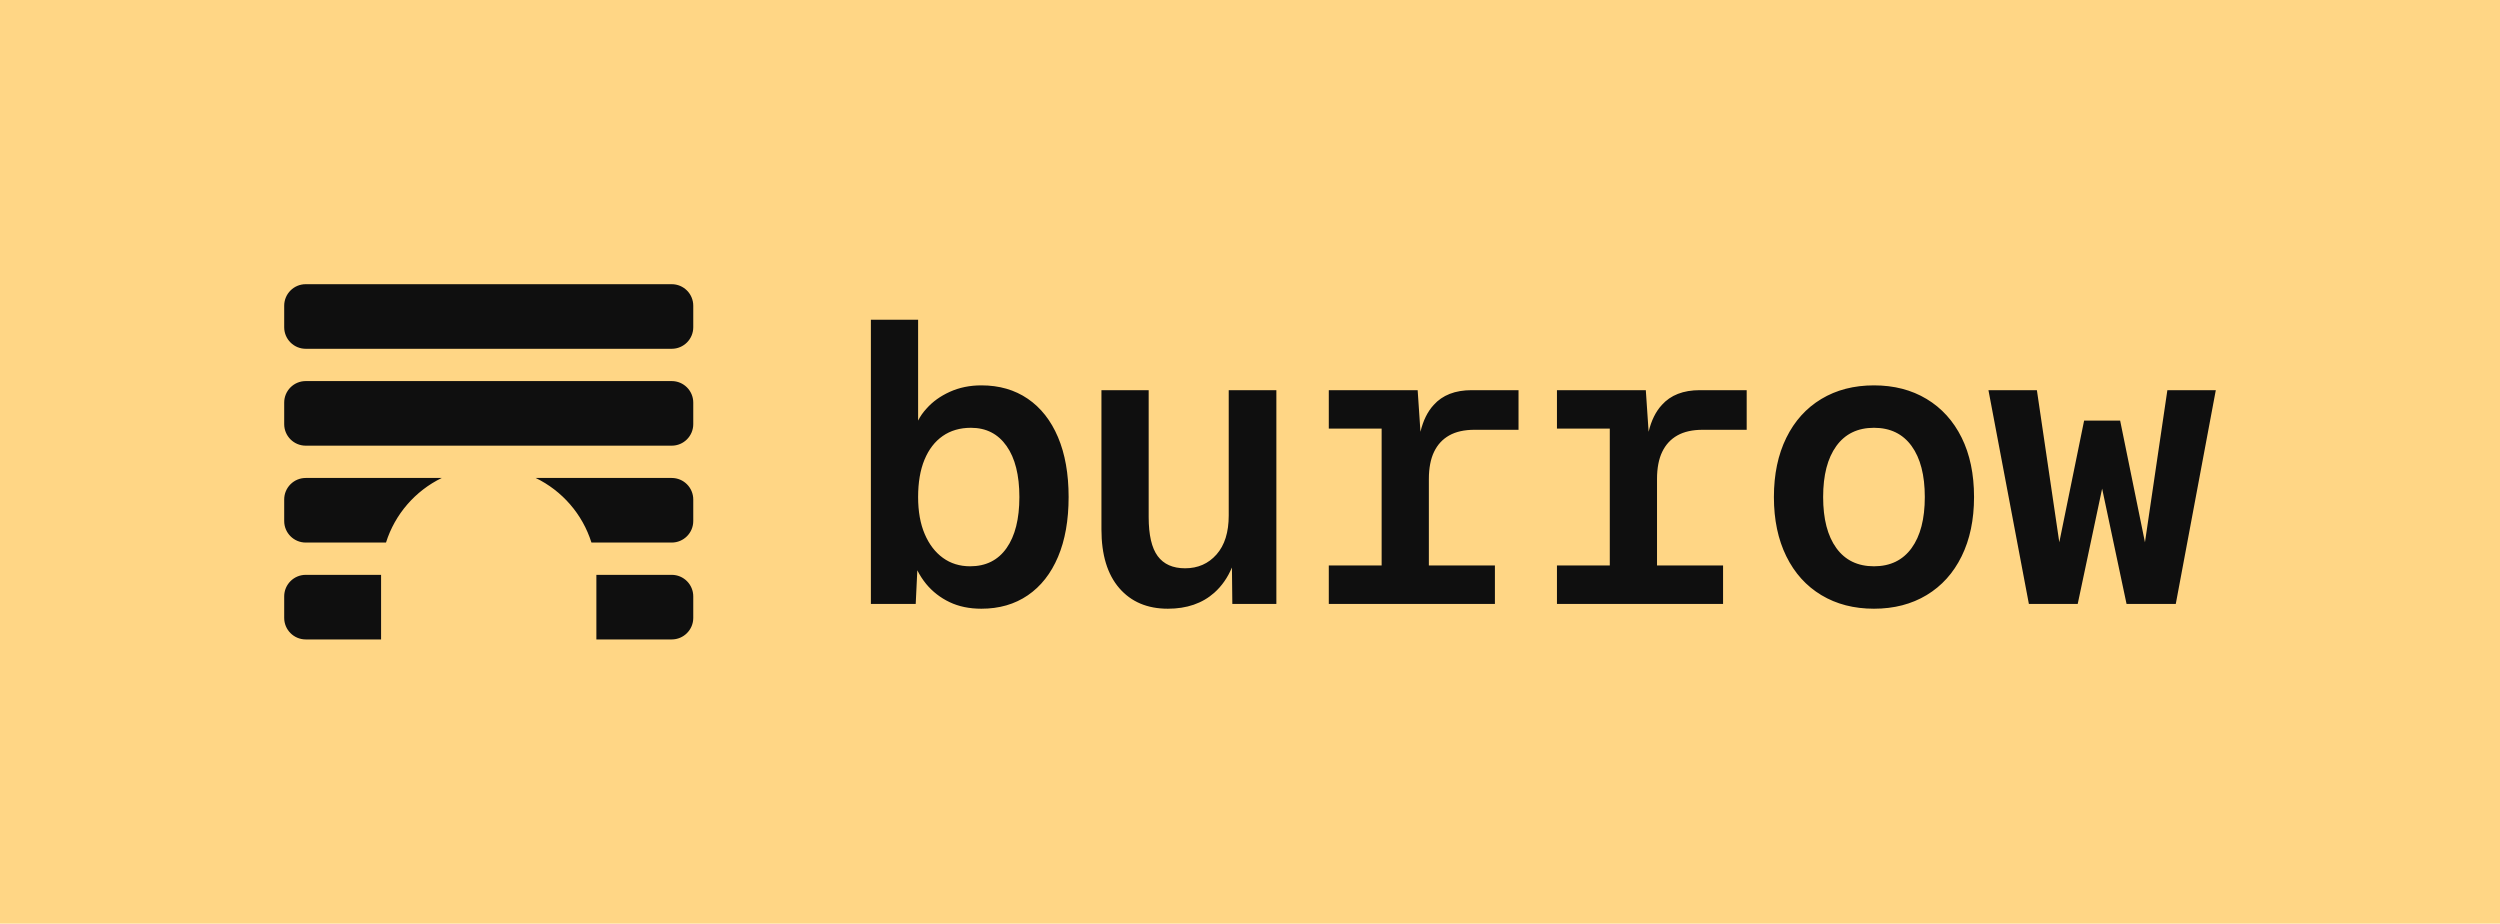
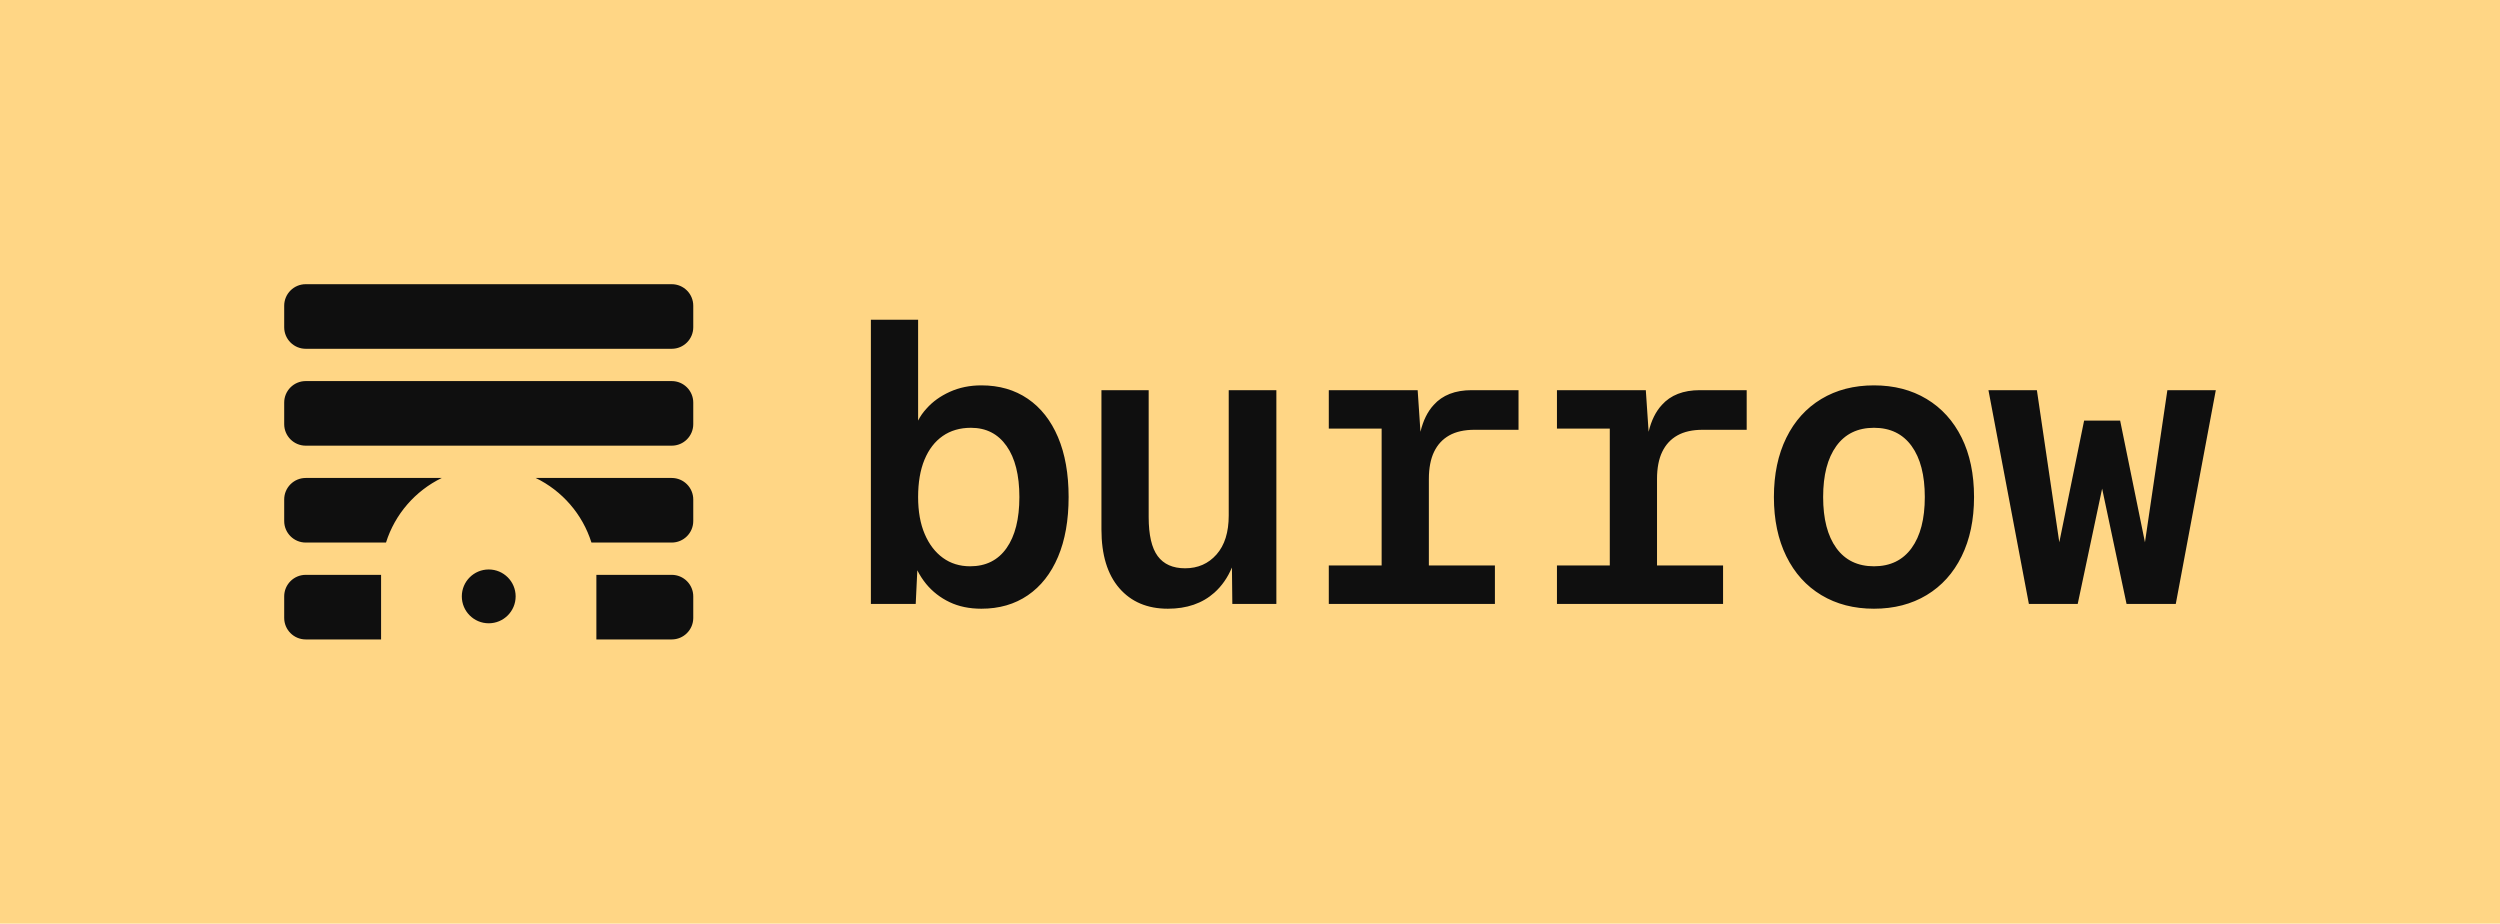
- <svg xmlns="http://www.w3.org/2000/svg" viewBox="-296.016 -112.5 879.678 325" data-kind="on-light-accent" data-ink="-196.016 -12.5 483.662 112.5" data-anchors="163" data-mode="light" data-ground="accent">
+ <svg xmlns="http://www.w3.org/2000/svg" viewBox="-296.016 -112.5 879.678 325" data-kind="on-light-accent" data-ink="-196.016 -12.5 483.662 112.5" data-anchors="168" data-mode="light" data-ground="accent">
  <rect id="ground" x="-296.016" y="-112.5" width="879.678" height="325" fill="#ffd685" />
-   <path id="part-brand-6" data-color="brand-6" data-parts="s1 s3 s4 s2 wordmark" fill="#0f0f0f" d="M49.296 101.69Q42.958 101.69 38.099 99.366Q33.239 97.042 29.859 92.958Q28.028 90.704 26.761 88.169L26.197 100L10.423 100L10.423 0L27.042 0L27.042 35.493Q28.169 33.239 30 31.268Q33.239 27.606 38.239 25.352Q43.239 23.099 49.296 23.099Q58.732 23.099 65.634 27.817Q72.535 32.535 76.268 41.338Q80 50.141 80 62.394Q80 74.648 76.268 83.451Q72.535 92.254 65.634 96.972Q58.732 101.69 49.296 101.69ZM363.38 101.69Q352.817 101.69 344.859 96.901Q336.901 92.113 332.535 83.239Q328.169 74.366 328.169 62.394Q328.169 50.423 332.535 41.549Q336.901 32.676 344.859 27.887Q352.817 23.099 363.38 23.099Q373.944 23.099 381.901 27.887Q389.859 32.676 394.225 41.479Q398.592 50.282 398.592 62.394Q398.592 74.366 394.225 83.239Q389.859 92.113 381.901 96.901Q373.944 101.69 363.38 101.69ZM417.887 100L403.662 24.789L420.704 24.789L428.592 78.31L437.324 35.493L450 35.493L458.732 78.31L466.62 24.789L483.662 24.789L469.577 100L452.254 100L443.662 59.437L435.07 100ZM-188.441 -12.5L-59.653 -12.5C-55.469 -12.5 -52.077 -9.108 -52.077 -4.924L-52.077 2.652C-52.077 6.835 -55.469 10.227 -59.653 10.227L-188.441 10.227C-192.624 10.227 -196.016 6.835 -196.016 2.652L-196.016 -4.924C-196.016 -9.108 -192.624 -12.5 -188.441 -12.5ZM-188.441 21.591L-59.653 21.591C-55.469 21.591 -52.077 24.983 -52.077 29.167L-52.077 36.742C-52.077 40.926 -55.469 44.318 -59.653 44.318L-188.441 44.318C-192.624 44.318 -196.016 40.926 -196.016 36.742L-196.016 29.167C-196.016 24.983 -192.624 21.591 -188.441 21.591ZM114.93 101.69Q104.085 101.69 97.817 94.437Q91.549 87.183 91.549 73.803L91.549 24.789L108.169 24.789L108.169 69.437Q108.169 78.873 111.338 83.169Q114.507 87.465 120.986 87.465Q127.746 87.465 132.042 82.606Q136.338 77.746 136.338 68.873L136.338 24.789L153.099 24.789L153.099 100L137.606 100L137.465 87.183Q135.211 92.535 131.268 96.056Q124.93 101.69 114.93 101.69ZM171.549 100L171.549 86.479L190.141 86.479L190.141 38.31L171.549 38.31L171.549 24.789L202.817 24.789L203.803 39.437Q205.211 33.521 208.451 30Q213.099 24.789 221.831 24.789L238.31 24.789L238.31 38.732L222.817 38.732Q217.465 38.732 213.944 40.704Q210.423 42.676 208.592 46.479Q206.761 50.282 206.761 56.056L206.761 86.479L230 86.479L230 100ZM251.831 100L251.831 86.479L270.423 86.479L270.423 38.31L251.831 38.31L251.831 24.789L283.099 24.789L284.085 39.437Q285.493 33.521 288.732 30Q293.38 24.789 302.113 24.789L318.592 24.789L318.592 38.732L303.099 38.732Q297.746 38.732 294.225 40.704Q290.704 42.676 288.873 46.479Q287.042 50.282 287.042 56.056L287.042 86.479L310.282 86.479L310.282 100ZM363.38 86.761Q371.972 86.761 376.62 80.352Q381.268 73.944 381.268 62.394Q381.268 50.845 376.62 44.437Q371.972 38.028 363.38 38.028Q354.789 38.028 350.141 44.437Q345.493 50.845 345.493 62.394Q345.493 73.944 350.141 80.352Q354.789 86.761 363.38 86.761ZM45.352 86.761Q53.662 86.761 58.169 80.352Q62.676 73.944 62.676 62.394Q62.676 50.845 58.169 44.437Q53.662 38.028 45.634 38.028Q39.859 38.028 35.704 40.915Q31.549 43.803 29.296 49.225Q27.042 54.648 27.042 62.394Q27.042 70 29.366 75.423Q31.69 80.845 35.775 83.803Q39.859 86.761 45.352 86.761ZM-87.903 78.409C-91.043 68.411 -98.215 60.201 -107.516 55.682L-59.653 55.682C-55.469 55.682 -52.077 59.074 -52.077 63.258L-52.077 70.833C-52.077 75.017 -55.469 78.409 -59.653 78.409ZM-188.441 55.682L-140.577 55.682C-149.878 60.201 -157.05 68.411 -160.191 78.409L-188.441 78.409C-192.624 78.409 -196.016 75.017 -196.016 70.833L-196.016 63.258C-196.016 59.074 -192.624 55.682 -188.441 55.682ZM-188.441 89.773L-161.925 89.773L-161.925 112.5L-188.441 112.5C-192.624 112.5 -196.016 109.108 -196.016 104.924L-196.016 97.348C-196.016 93.165 -192.624 89.773 -188.441 89.773ZM-86.168 89.773L-59.653 89.773C-55.469 89.773 -52.077 93.165 -52.077 97.348L-52.077 104.924C-52.077 109.108 -55.469 112.5 -59.653 112.5L-86.168 112.5Z" />
+   <path id="part-brand-3" data-color="brand-3" data-parts="rect-1 rect-2 rect-3 rect-5 circle-8 wordmark" fill="#0f0f0f" d="M49.296 101.69Q42.958 101.69 38.099 99.366Q33.239 97.042 29.859 92.958Q28.028 90.704 26.761 88.169L26.197 100L10.423 100L10.423 0L27.042 0L27.042 35.493Q28.169 33.239 30 31.268Q33.239 27.606 38.239 25.352Q43.239 23.099 49.296 23.099Q58.732 23.099 65.634 27.817Q72.535 32.535 76.268 41.338Q80 50.141 80 62.394Q80 74.648 76.268 83.451Q72.535 92.254 65.634 96.972Q58.732 101.69 49.296 101.69ZM363.38 101.69Q352.817 101.69 344.859 96.901Q336.901 92.113 332.535 83.239Q328.169 74.366 328.169 62.394Q328.169 50.423 332.535 41.549Q336.901 32.676 344.859 27.887Q352.817 23.099 363.38 23.099Q373.944 23.099 381.901 27.887Q389.859 32.676 394.225 41.479Q398.592 50.282 398.592 62.394Q398.592 74.366 394.225 83.239Q389.859 92.113 381.901 96.901Q373.944 101.69 363.38 101.69ZM417.887 100L403.662 24.789L420.704 24.789L428.592 78.31L437.324 35.493L450 35.493L458.732 78.31L466.62 24.789L483.662 24.789L469.577 100L452.254 100L443.662 59.437L435.07 100ZM-188.441 -12.5L-59.653 -12.5C-55.469 -12.5 -52.077 -9.108 -52.077 -4.924L-52.077 2.652C-52.077 6.835 -55.469 10.227 -59.653 10.227L-188.441 10.227C-192.624 10.227 -196.016 6.835 -196.016 2.652L-196.016 -4.924C-196.016 -9.108 -192.624 -12.5 -188.441 -12.5ZM-188.441 21.591L-59.653 21.591C-55.469 21.591 -52.077 24.983 -52.077 29.167L-52.077 36.742C-52.077 40.926 -55.469 44.318 -59.653 44.318L-188.441 44.318C-192.624 44.318 -196.016 40.926 -196.016 36.742L-196.016 29.167C-196.016 24.983 -192.624 21.591 -188.441 21.591ZM114.93 101.69Q104.085 101.69 97.817 94.437Q91.549 87.183 91.549 73.803L91.549 24.789L108.169 24.789L108.169 69.437Q108.169 78.873 111.338 83.169Q114.507 87.465 120.986 87.465Q127.746 87.465 132.042 82.606Q136.338 77.746 136.338 68.873L136.338 24.789L153.099 24.789L153.099 100L137.606 100L137.465 87.183Q135.211 92.535 131.268 96.056Q124.93 101.69 114.93 101.69ZM171.549 100L171.549 86.479L190.141 86.479L190.141 38.31L171.549 38.31L171.549 24.789L202.817 24.789L203.803 39.437Q205.211 33.521 208.451 30Q213.099 24.789 221.831 24.789L238.31 24.789L238.31 38.732L222.817 38.732Q217.465 38.732 213.944 40.704Q210.423 42.676 208.592 46.479Q206.761 50.282 206.761 56.056L206.761 86.479L230 86.479L230 100ZM251.831 100L251.831 86.479L270.423 86.479L270.423 38.31L251.831 38.31L251.831 24.789L283.099 24.789L284.085 39.437Q285.493 33.521 288.732 30Q293.38 24.789 302.113 24.789L318.592 24.789L318.592 38.732L303.099 38.732Q297.746 38.732 294.225 40.704Q290.704 42.676 288.873 46.479Q287.042 50.282 287.042 56.056L287.042 86.479L310.282 86.479L310.282 100ZM363.38 86.761Q371.972 86.761 376.62 80.352Q381.268 73.944 381.268 62.394Q381.268 50.845 376.62 44.437Q371.972 38.028 363.38 38.028Q354.789 38.028 350.141 44.437Q345.493 50.845 345.493 62.394Q345.493 73.944 350.141 80.352Q354.789 86.761 363.38 86.761ZM45.352 86.761Q53.662 86.761 58.169 80.352Q62.676 73.944 62.676 62.394Q62.676 50.845 58.169 44.437Q53.662 38.028 45.634 38.028Q39.859 38.028 35.704 40.915Q31.549 43.803 29.296 49.225Q27.042 54.648 27.042 62.394Q27.042 70 29.366 75.423Q31.69 80.845 35.775 83.803Q39.859 86.761 45.352 86.761ZM-87.903 78.409C-91.043 68.411 -98.215 60.201 -107.516 55.682L-59.653 55.682C-55.469 55.682 -52.077 59.074 -52.077 63.258L-52.077 70.833C-52.077 75.017 -55.469 78.409 -59.653 78.409ZM-188.441 55.682L-140.577 55.682C-149.878 60.201 -157.05 68.411 -160.191 78.409L-188.441 78.409C-192.624 78.409 -196.016 75.017 -196.016 70.833L-196.016 63.258C-196.016 59.074 -192.624 55.682 -188.441 55.682ZM-188.441 89.773L-161.925 89.773L-161.925 112.5L-188.441 112.5C-192.624 112.5 -196.016 109.108 -196.016 104.924L-196.016 97.348C-196.016 93.165 -192.624 89.773 -188.441 89.773ZM-86.168 89.773L-59.653 89.773C-55.469 89.773 -52.077 93.165 -52.077 97.348L-52.077 104.924C-52.077 109.108 -55.469 112.5 -59.653 112.5L-86.168 112.5ZM-114.577 97.348C-114.577 102.578 -118.818 106.818 -124.047 106.818C-129.276 106.818 -133.516 102.578 -133.516 97.348C-133.516 92.119 -129.276 87.879 -124.047 87.879C-118.818 87.879 -114.577 92.119 -114.577 97.348Z" />
</svg>
